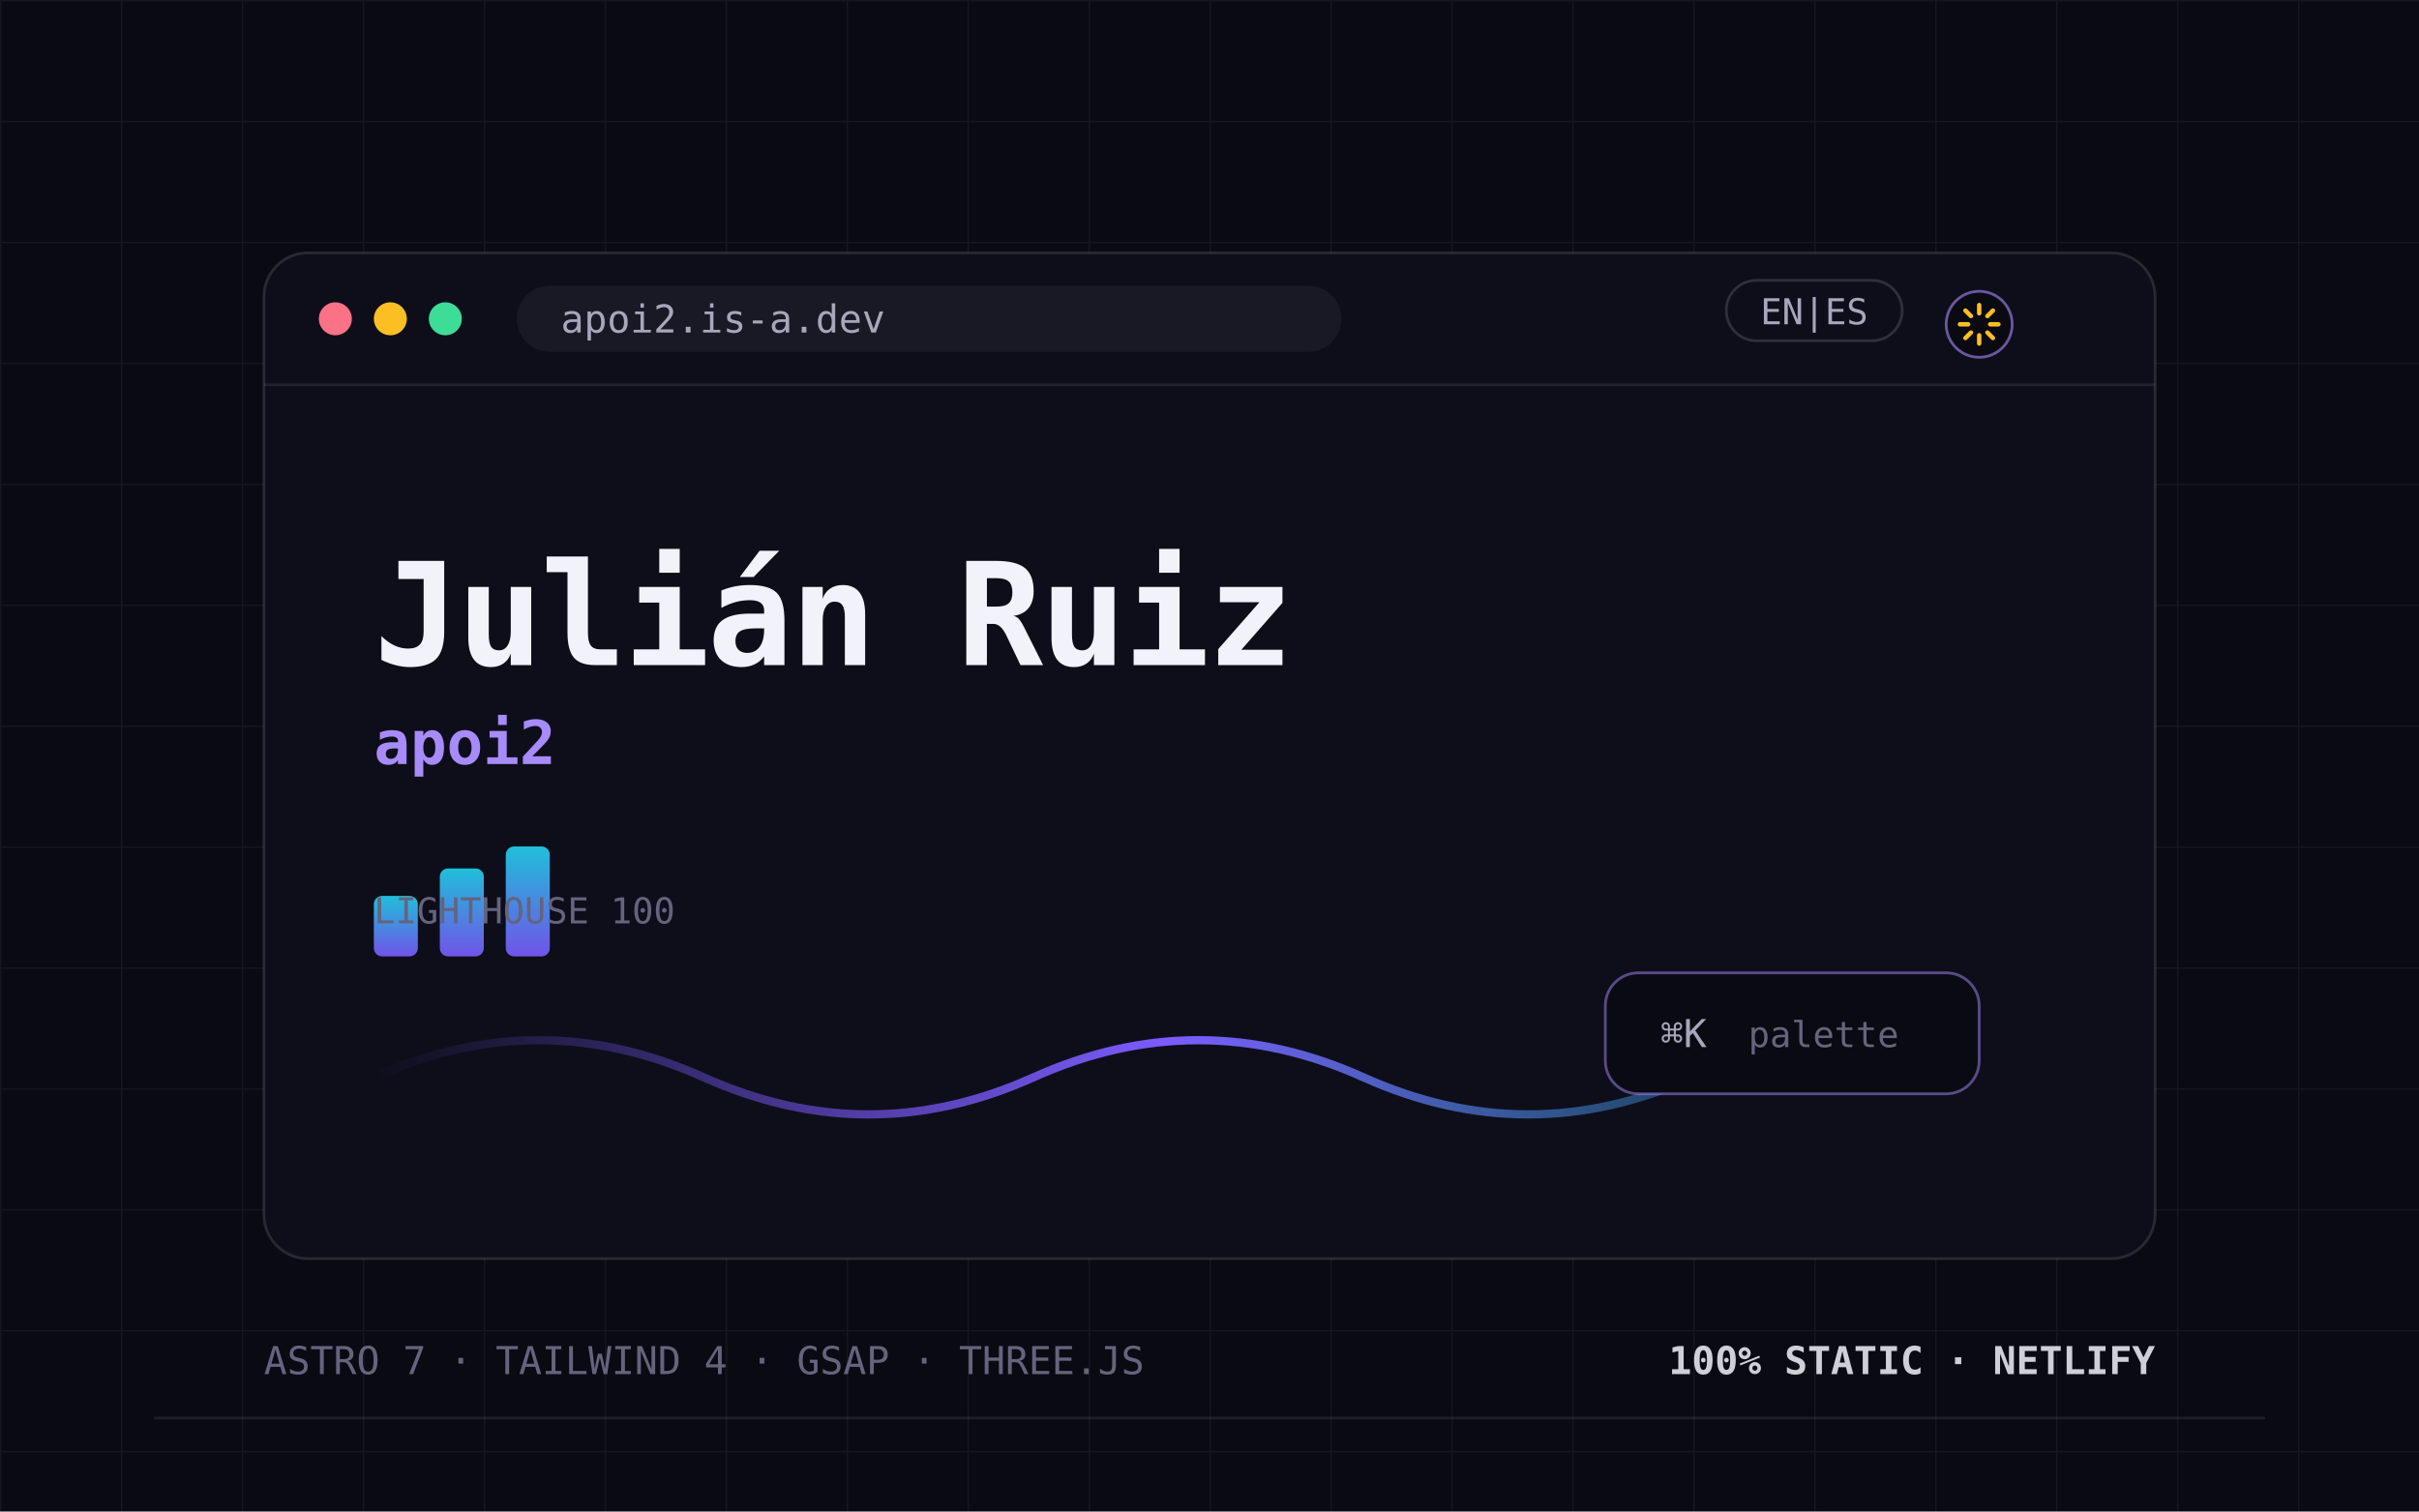
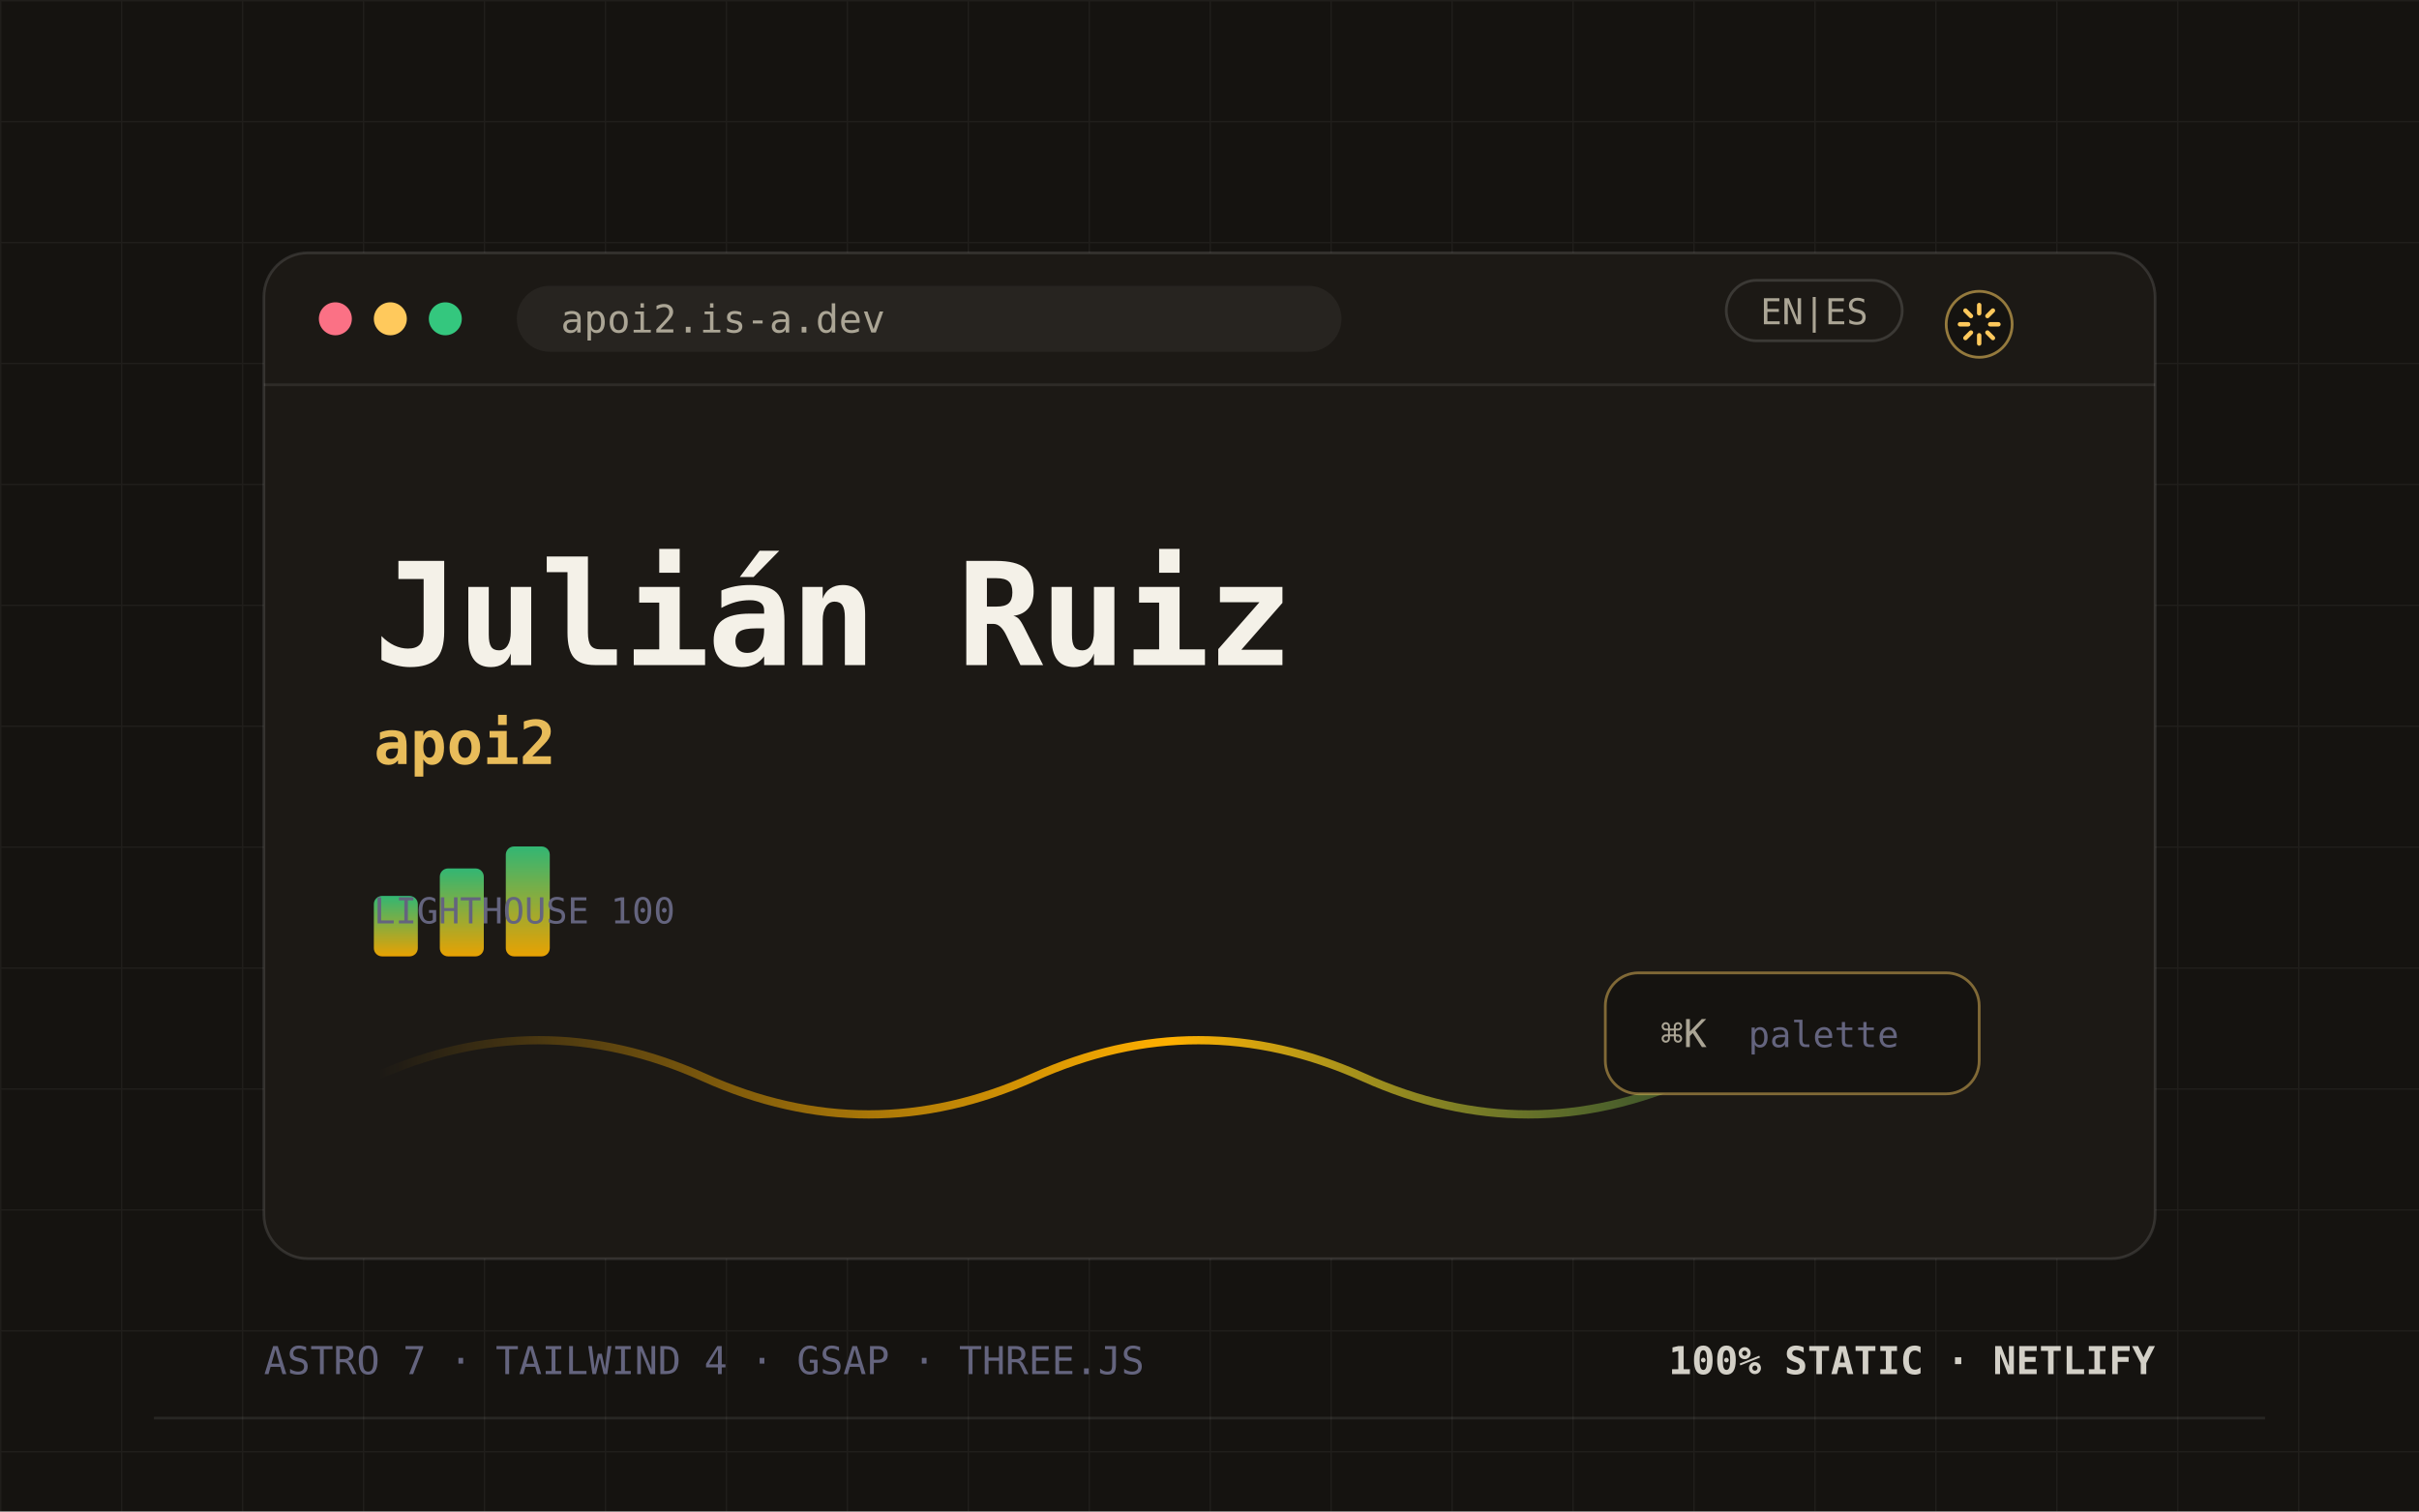
<svg xmlns="http://www.w3.org/2000/svg" viewBox="0 0 880 550" font-family="ui-monospace, 'JetBrains Mono', Menlo, monospace">
  <defs>
    <pattern id="grid" width="44" height="44" patternUnits="userSpaceOnUse">
      <path d="M44 0H0V44" fill="none" stroke="#ffffff" stroke-opacity="0.05" />
    </pattern>
    <linearGradient id="wave" x1="0" y1="0" x2="1" y2="0">
-       <stop offset="0" stop-color="#7c5cff" stop-opacity="0" />
-       <stop offset="0.5" stop-color="#7c5cff" />
-       <stop offset="1" stop-color="#22d3ee" stop-opacity="0" />
+       <stop offset="0" stop-color="#FFB000" stop-opacity="0" />
+       <stop offset="0.5" stop-color="#FFB000" />
+       <stop offset="1" stop-color="#34C77E" stop-opacity="0" />
    </linearGradient>
    <linearGradient id="bar" x1="0" y1="1" x2="0" y2="0">
-       <stop offset="0" stop-color="#7c5cff" stop-opacity="0.9" />
-       <stop offset="1" stop-color="#22d3ee" stop-opacity="0.9" />
+       <stop offset="0" stop-color="#FFB000" stop-opacity="0.9" />
+       <stop offset="1" stop-color="#34C77E" stop-opacity="0.9" />
    </linearGradient>
  </defs>
-   <rect width="880" height="550" fill="#0a0a13" />
+   <rect width="880" height="550" fill="#151310" />
  <rect width="880" height="550" fill="url(#grid)" />
  <g transform="translate(96 92)">
-     <rect width="688" height="366" rx="16" fill="#0e0e1b" stroke="#ffffff" stroke-opacity="0.12" />
+     <rect width="688" height="366" rx="16" fill="#1C1915" stroke="#ffffff" stroke-opacity="0.12" />
    <path d="M0 48h688" stroke="#ffffff" stroke-opacity="0.08" />
    <g fill="#64647e">
      <circle cx="26" cy="24" r="6" fill="#fb7185" />
-       <circle cx="46" cy="24" r="6" fill="#fbbf24" />
-       <circle cx="66" cy="24" r="6" fill="#3ddc97" />
+       <circle cx="46" cy="24" r="6" fill="#FFC95C" />
+       <circle cx="66" cy="24" r="6" fill="#34C77E" />
    </g>
    <rect x="92" y="12" width="300" height="24" rx="12" fill="#ffffff" fill-opacity="0.05" />
-     <text x="108" y="29" fill="#a7a7bb" font-size="14">apoi2.is-a.dev</text>
+     <text x="108" y="29" fill="#ABA595" font-size="14">apoi2.is-a.dev</text>
    <g transform="translate(612 14)">
-       <circle cx="12" cy="12" r="12" fill="#0a0a13" stroke="#a78bfa" stroke-opacity="0.6" />
-       <path d="M12 5v3M12 16v3M5 12h3M16 12h3M7 7l2 2M15 15l2 2M17 7l-2 2M9 15l-2 2" stroke="#fbbf24" stroke-width="1.6" stroke-linecap="round" />
+       <circle cx="12" cy="12" r="12" fill="#151310" stroke="#E8BC5A" stroke-opacity="0.6" />
+       <path d="M12 5v3M12 16v3M5 12h3M16 12h3M7 7l2 2M15 15l2 2M17 7l-2 2M9 15l-2 2" stroke="#FFC95C" stroke-width="1.6" stroke-linecap="round" />
    </g>
    <g transform="translate(532 10)" font-size="13">
      <rect width="64" height="22" rx="11" fill="none" stroke="#ffffff" stroke-opacity="0.14" />
-       <text x="32" y="16" fill="#a7a7bb" text-anchor="middle">EN|ES</text>
+       <text x="32" y="16" fill="#ABA595" text-anchor="middle">EN|ES</text>
    </g>
-     <text x="40" y="150" fill="#f2f2fa" font-size="52" font-weight="800" letter-spacing="-1">Julián Ruiz</text>
-     <text x="40" y="186" fill="#a78bfa" font-size="22" font-weight="700">apoi2</text>
+     <text x="40" y="150" fill="#F4F1E8" font-size="52" font-weight="800" letter-spacing="-1">Julián Ruiz</text>
+     <text x="40" y="186" fill="#E8BC5A" font-size="22" font-weight="700">apoi2</text>
    <path d="M40 300c40-18 80-18 120 0s80 18 120 0 80-18 120 0 80 18 120 0 70-12 100-8" fill="none" stroke="url(#wave)" stroke-width="3" stroke-linecap="round" />
    <g transform="translate(488 262)">
-       <rect width="136" height="44" rx="12" fill="#0a0a13" stroke="#a78bfa" stroke-opacity="0.5" />
-       <text x="20" y="27" fill="#a7a7bb" font-size="14">⌘K</text>
+       <rect width="136" height="44" rx="12" fill="#151310" stroke="#E8BC5A" stroke-opacity="0.5" />
+       <text x="20" y="27" fill="#ABA595" font-size="14">⌘K</text>
      <text x="52" y="27" fill="#64647e" font-size="13">palette</text>
    </g>
    <g transform="translate(40 216)" fill="url(#bar)">
      <rect x="0" y="18" width="16" height="22" rx="3" />
      <rect x="24" y="8" width="16" height="32" rx="3" />
      <rect x="48" y="0" width="16" height="40" rx="3" />
    </g>
    <text x="92" y="244" fill="#64647e" font-size="13" transform="translate(-52 0)">LIGHTHOUSE 100</text>
  </g>
  <g fill="#64647e" font-size="14">
    <text x="96" y="500">ASTRO 7 · TAILWIND 4 · GSAP · THREE.JS</text>
-     <text x="784" y="500" fill="#f2f2fa" font-weight="bold" text-anchor="end" opacity="0.85">100% STATIC · NETLIFY</text>
+     <text x="784" y="500" fill="#F4F1E8" font-weight="bold" text-anchor="end" opacity="0.85">100% STATIC · NETLIFY</text>
  </g>
  <path d="M56 516h768" stroke="#ffffff" stroke-opacity="0.08" />
</svg>
